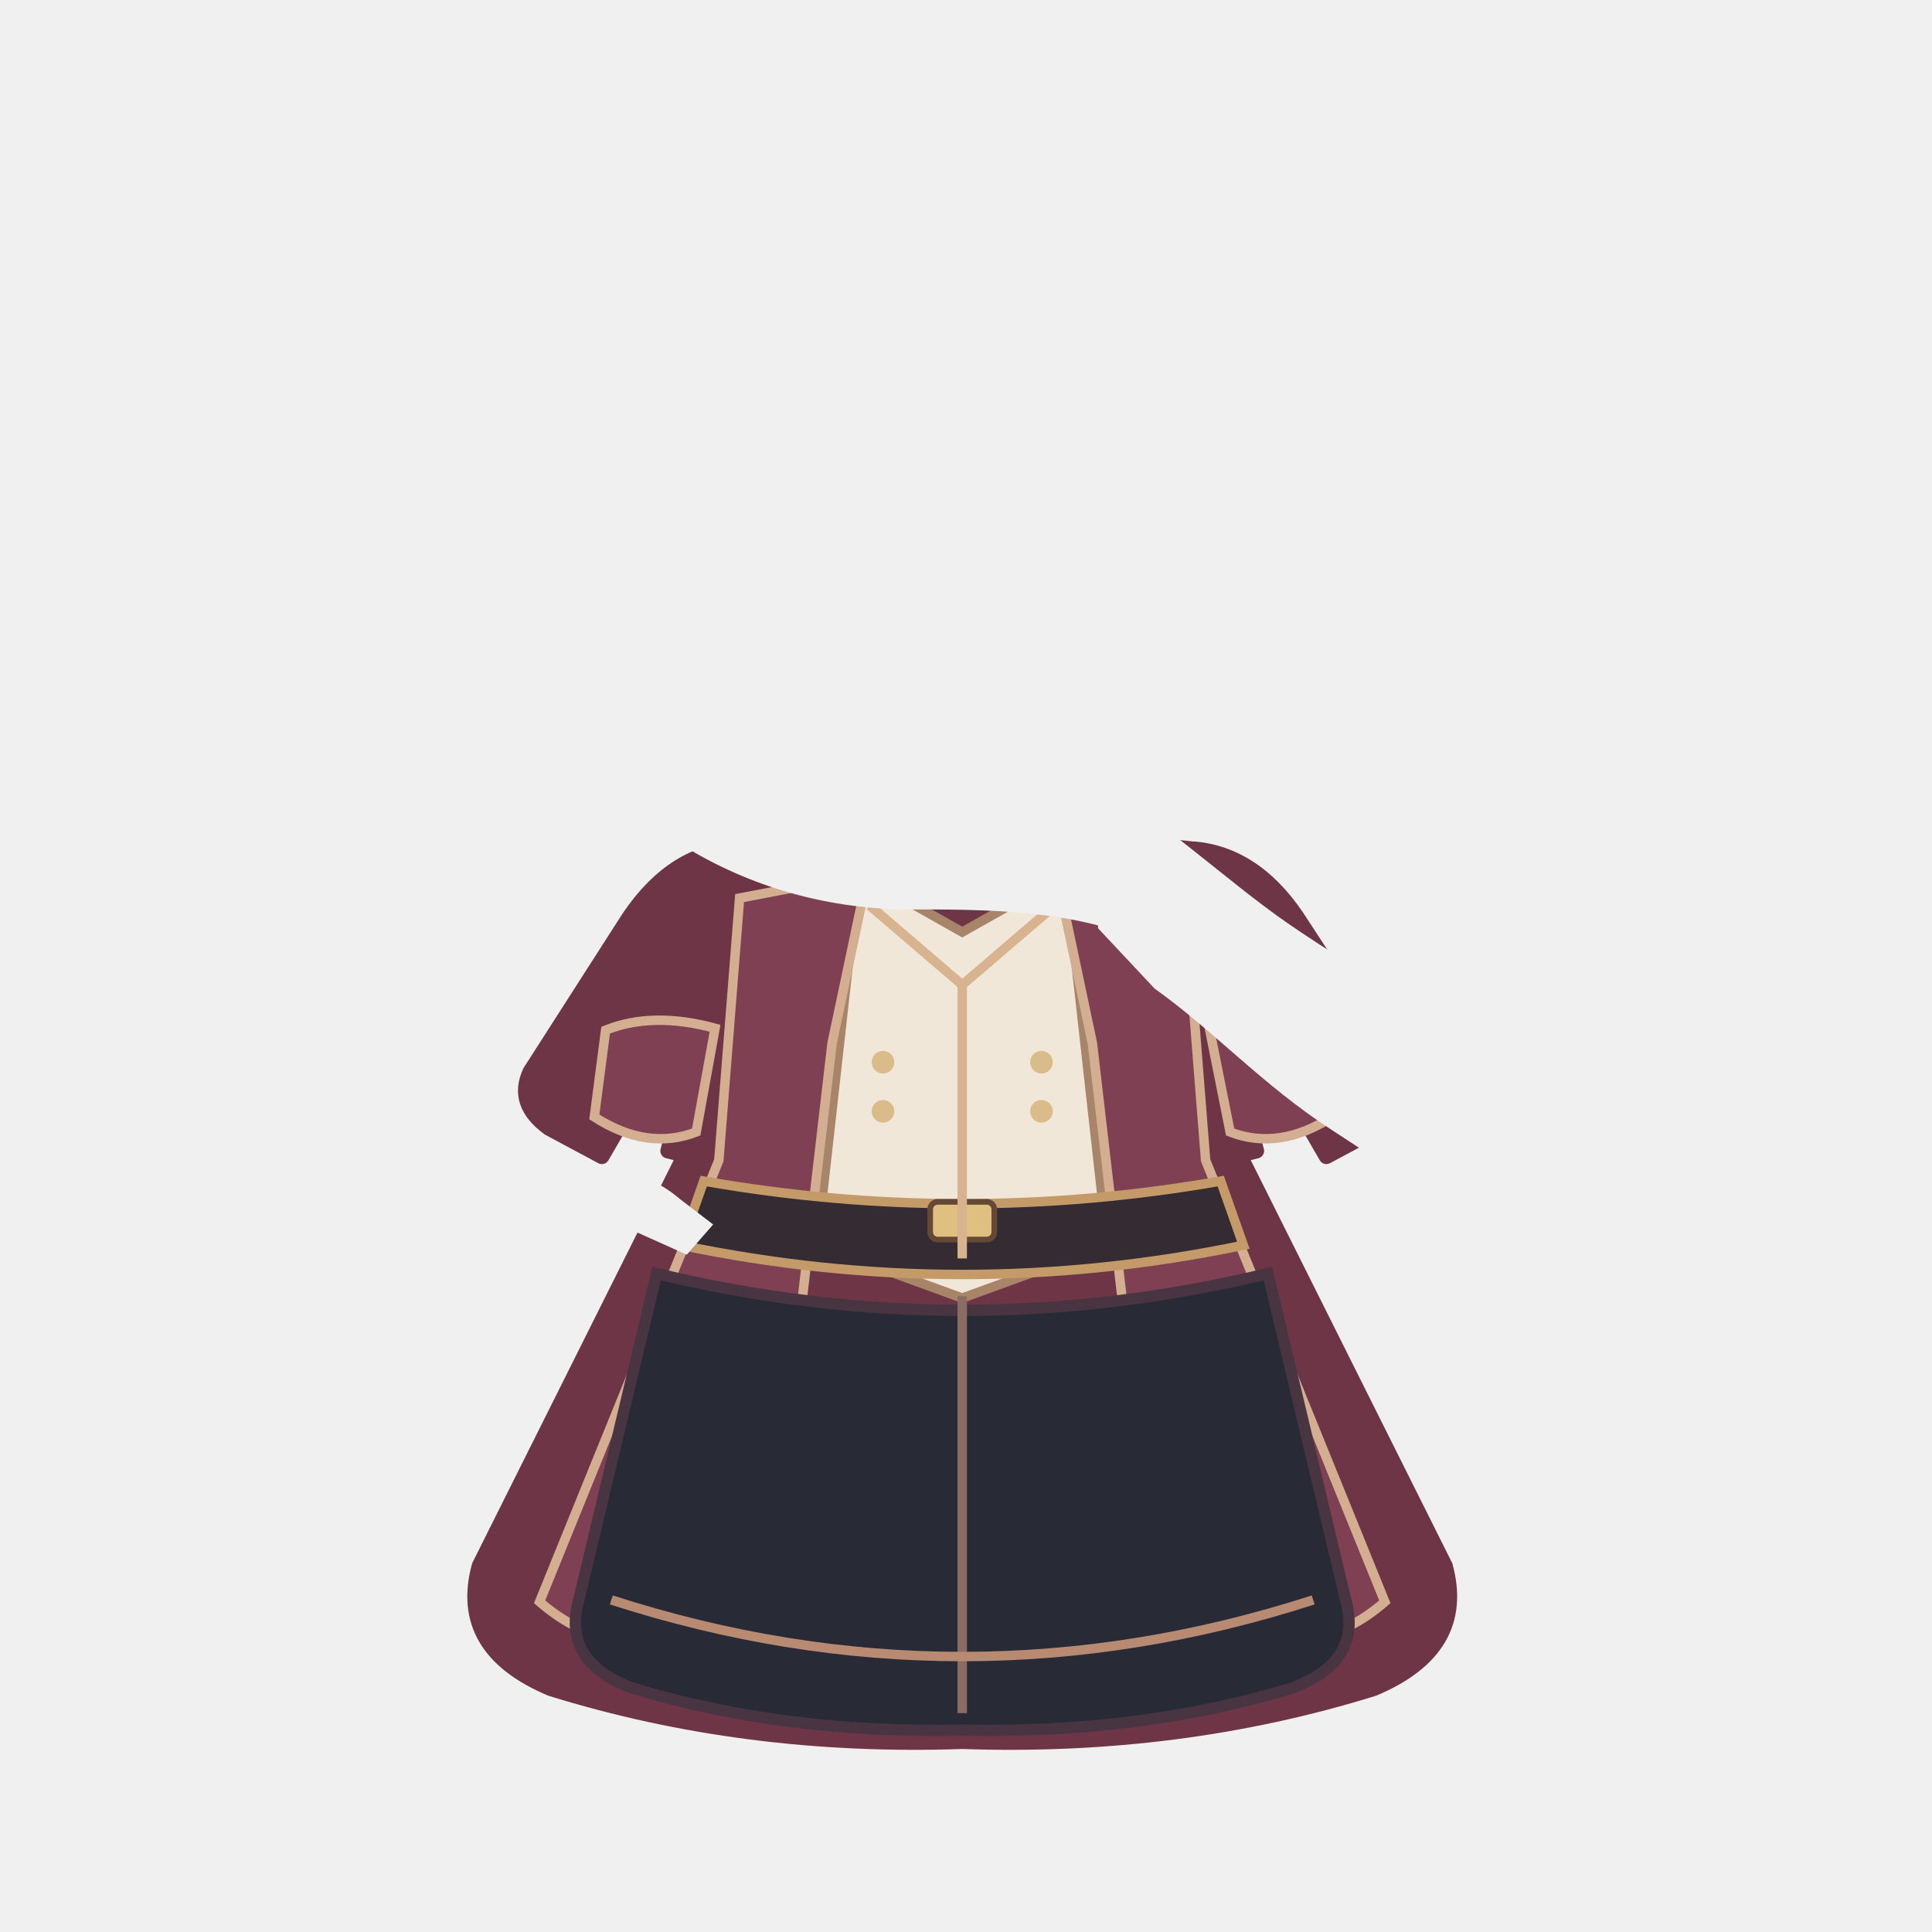
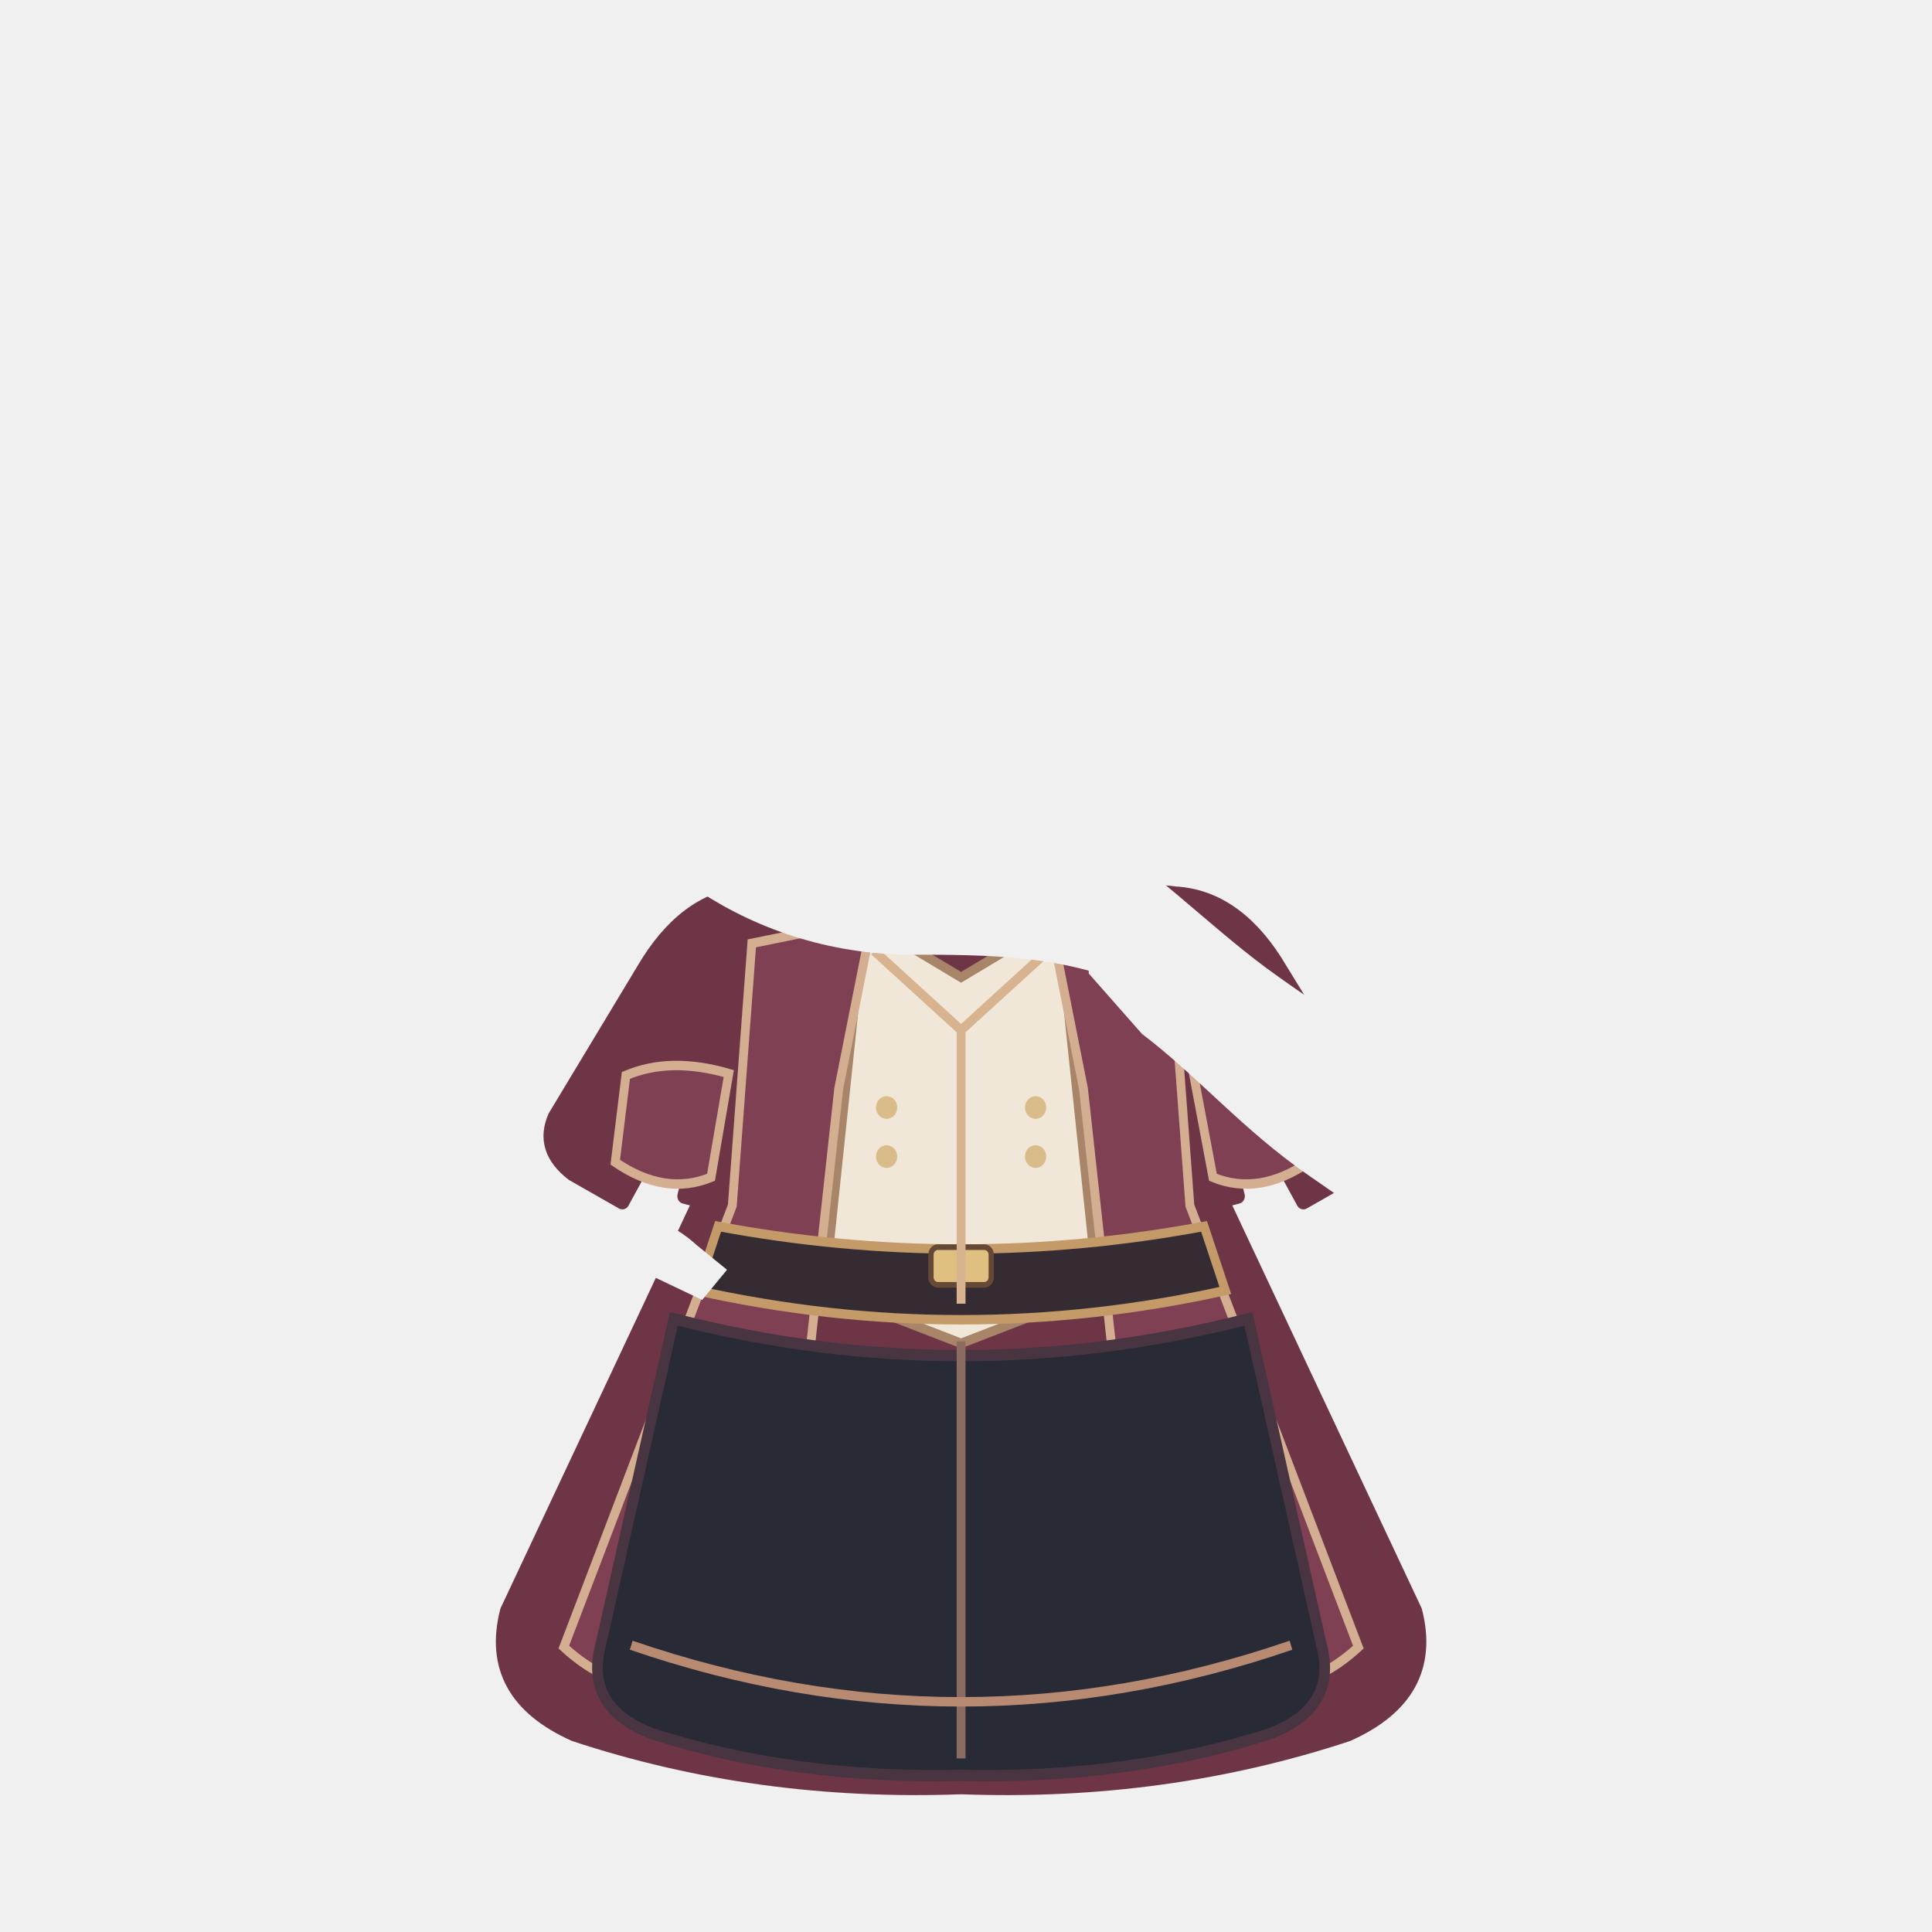
<svg xmlns="http://www.w3.org/2000/svg" viewBox="0 0 1024 1024" width="1024" height="1024">
  <defs>
    <mask id="garmentMask">
      <rect width="1024" height="1024" fill="white" />
      <path d="M356 386 C392 406 438 416 482 417 C537 416 584 423 622 447 L610 500 C568 482 526 482 478 482 C430 481 389 466 357 445 Z" fill="black" />
      <path d="M580 414 C617 435 649 466 682 489 C727 520 779 548 840 582 L852 624 L832 668 C786 650 747 626 706 599 C669 575 643 546 612 524 L582 492 Z" fill="black" />
      <path d="M311 625 C328 616 347 624 361 636 L378 649 L364 665 L335 652 L310 642 Z" fill="black" />
      <path d="M679 625 C696 616 716 624 733 638 L748 653 L735 667 L704 652 L678 642 Z" fill="black" />
    </mask>
  </defs>
-   <g mask="url(#garmentMask)">
+   <g mask="url(#garmentMask)" transform="translate(30 24) scale(.94 1)">
    <g fill="#6e3547" stroke="#6e3547" stroke-width="8" stroke-linejoin="round">
      <path d="M388 450 C365 452 346 466 331 490 L281 568 Q273 585 291 598 L319 613 L359 544 L388 561 Z M633 450 C656 452 675 466 690 490 L741 568 Q749 585 731 598 L703 613 L663 544 L634 561 Z" />
      <path d="M389 450 C426 445 466 456 510 461 C554 456 594 445 632 450 C651 468 654 501 646 534 L666 610 Q510 650 354 610 L374 534 C366 501 369 468 389 450 Z" />
      <path d="M374 590 Q510 634 646 590 L766 830 Q778 874 728 895 Q625 927 510 923 Q395 927 292 895 Q242 874 254 830 Z" />
    </g>
    <path d="M321 546 Q346 536 379 545 L369 600 Q343 610 315 592 Z M641 545 Q674 536 699 546 L706 592 Q678 610 652 600 Z" fill="#7f4054" stroke="#d4ae91" stroke-width="5" />
    <path d="M455 463 L510 494 L565 463 L587 660 L510 688 L433 660Z" fill="#f1e7d8" stroke="#a88469" stroke-width="5" />
    <path d="M392 476 L460 463 L441 553 L424 699 L353 859 Q322 880 286 849 L381 615Z" fill="#7f4054" stroke="#d4ae91" stroke-width="5" />
    <path d="M628 476 L560 463 L579 553 L596 699 L667 859 Q698 880 734 849 L639 615Z" fill="#7f4054" stroke="#d4ae91" stroke-width="5" />
    <path d="M348 675 Q510 714 672 675 L713 847 Q723 881 684 895 Q604 919 510 917 Q416 919 336 895 Q297 881 307 847Z" fill="#282b36" stroke="#493542" stroke-width="6" />
    <path d="M510 687V908" stroke="#8a6c63" stroke-width="5" />
    <path d="M373 626 Q510 650 647 626 L659 660 Q510 691 361 660Z" fill="#342b33" stroke="#c49a69" stroke-width="5" />
    <rect x="493" y="637" width="34" height="20" rx="4" fill="#e0c080" stroke="#654936" stroke-width="3" />
    <path d="M461 480 510 522 559 480 M510 522V667" stroke="#d7b38f" stroke-width="5" fill="none" />
    <g fill="#d9bc89">
      <circle cx="468" cy="563" r="6" />
      <circle cx="552" cy="563" r="6" />
      <circle cx="468" cy="589" r="6" />
      <circle cx="552" cy="589" r="6" />
    </g>
    <path d="M324 848 Q510 908 696 848" fill="none" stroke="#b88a72" stroke-width="5" />
  </g>
</svg>
